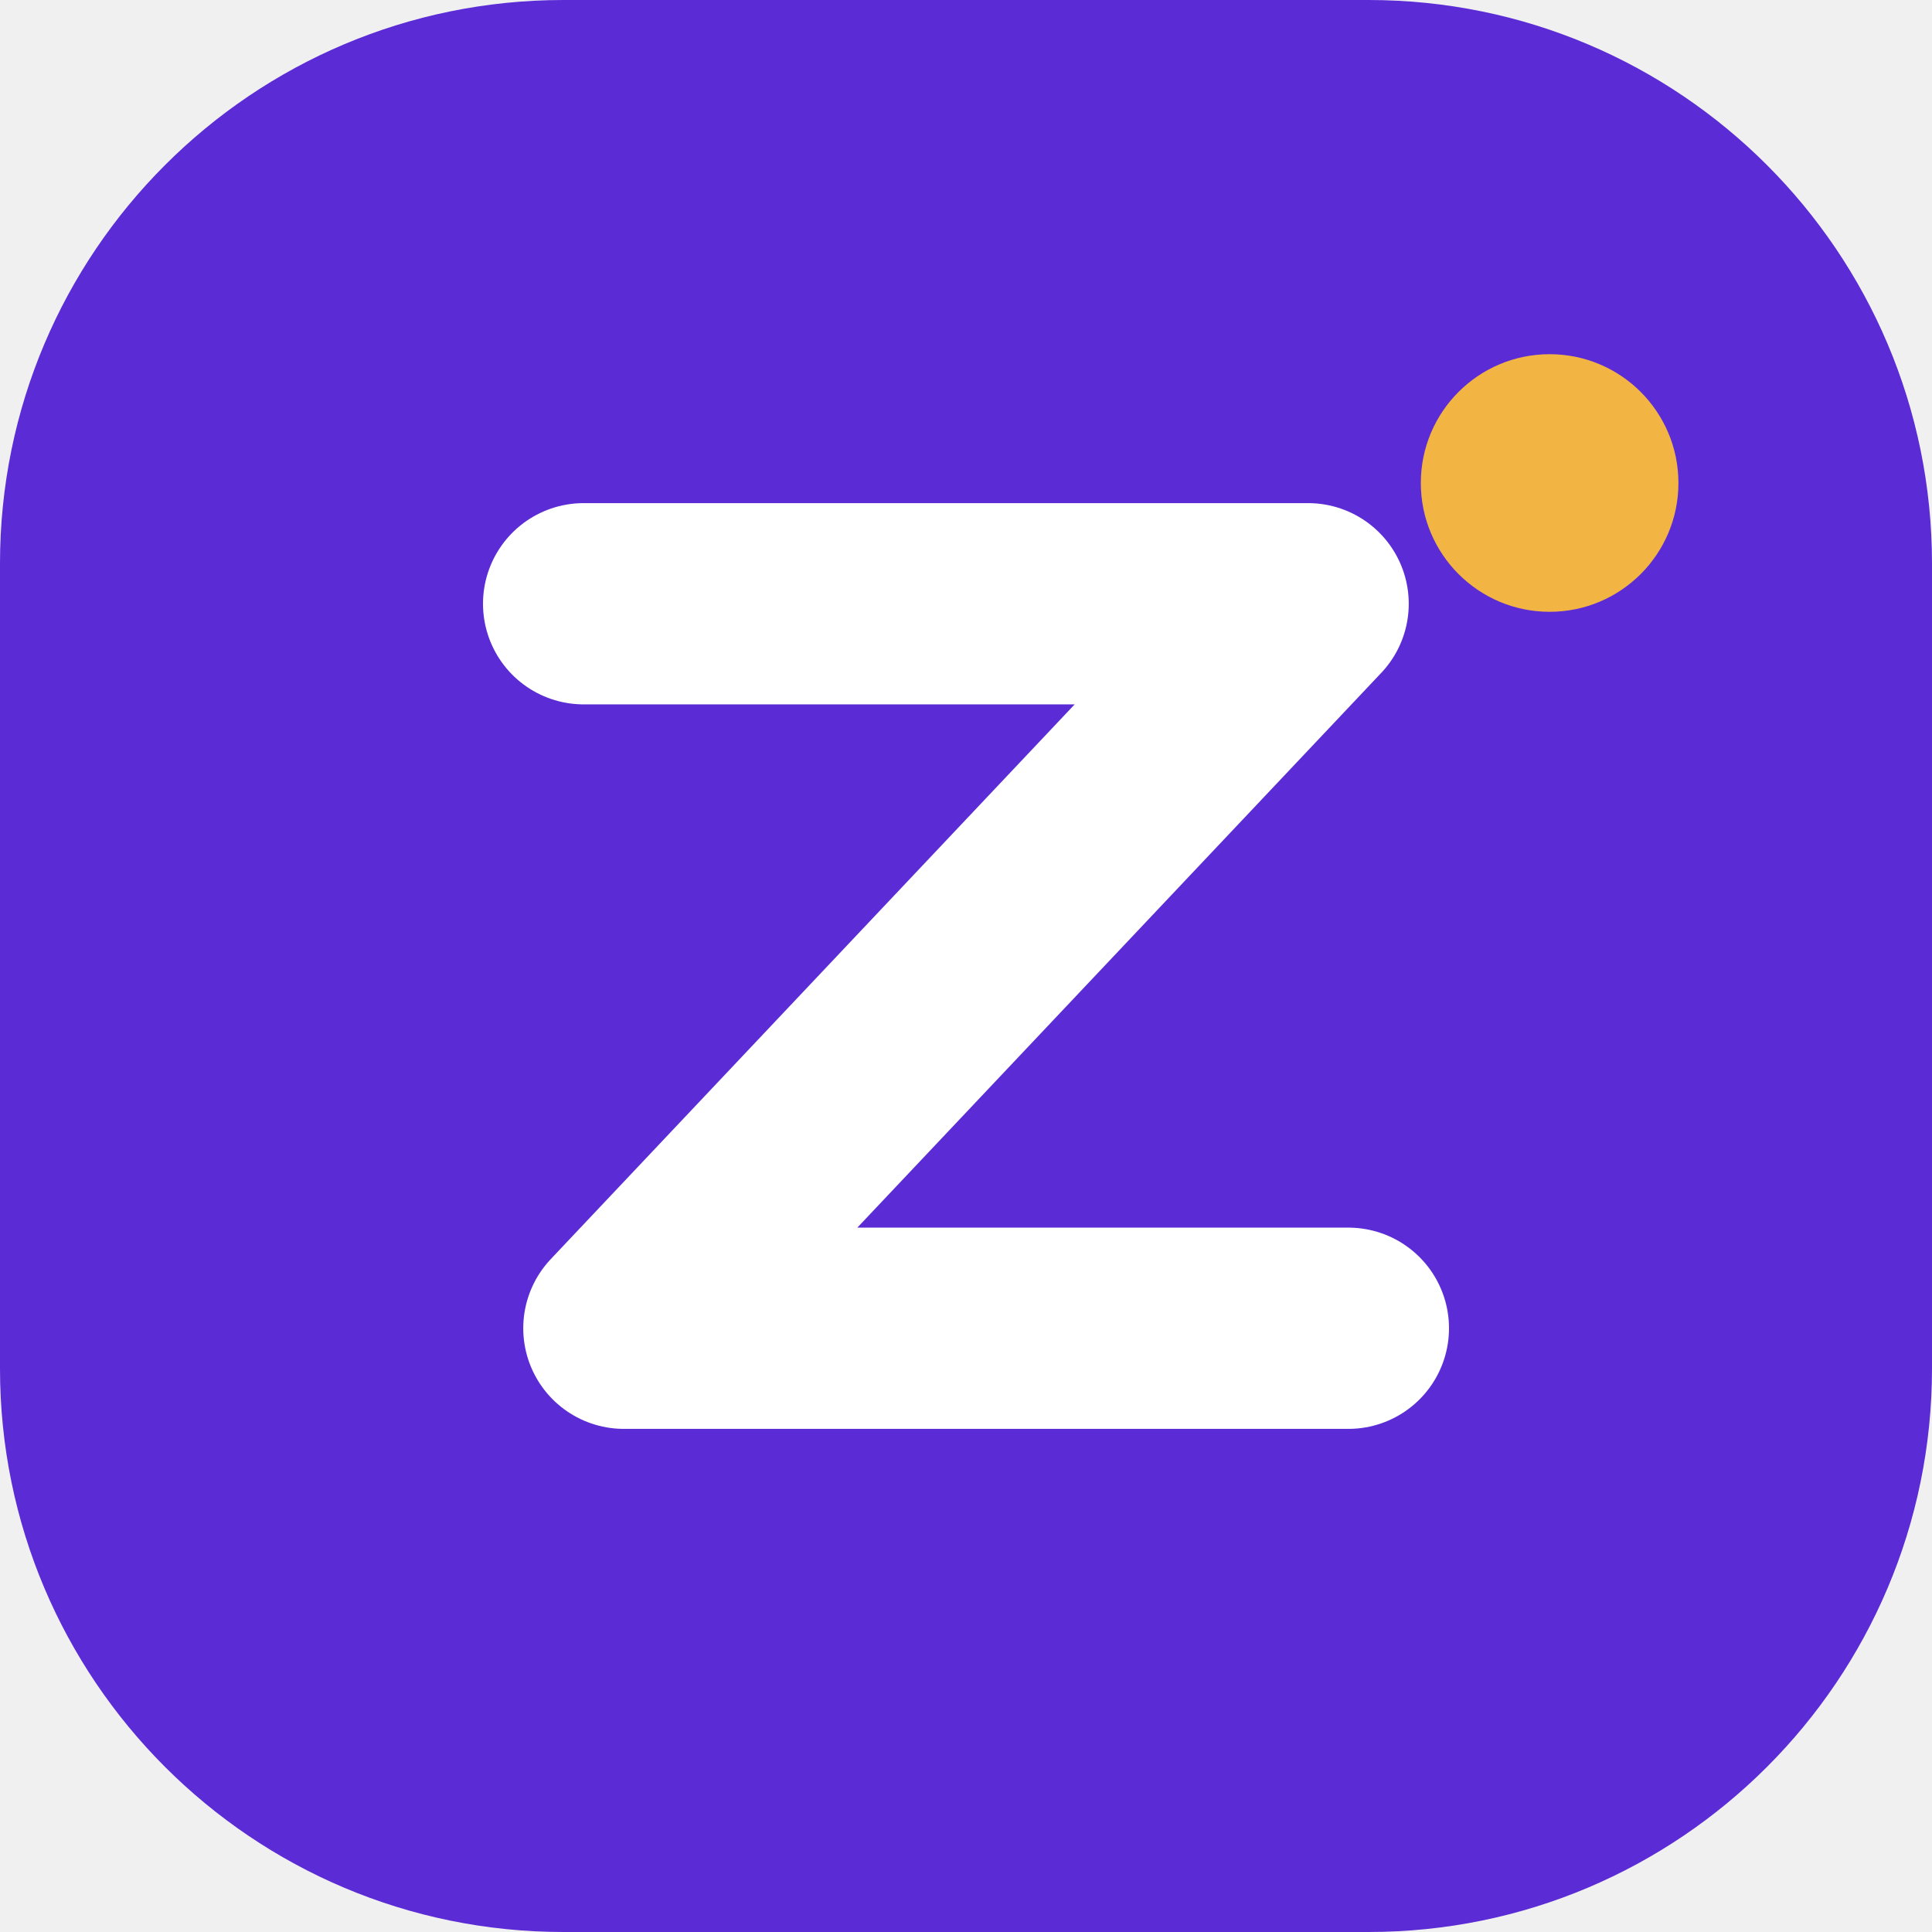
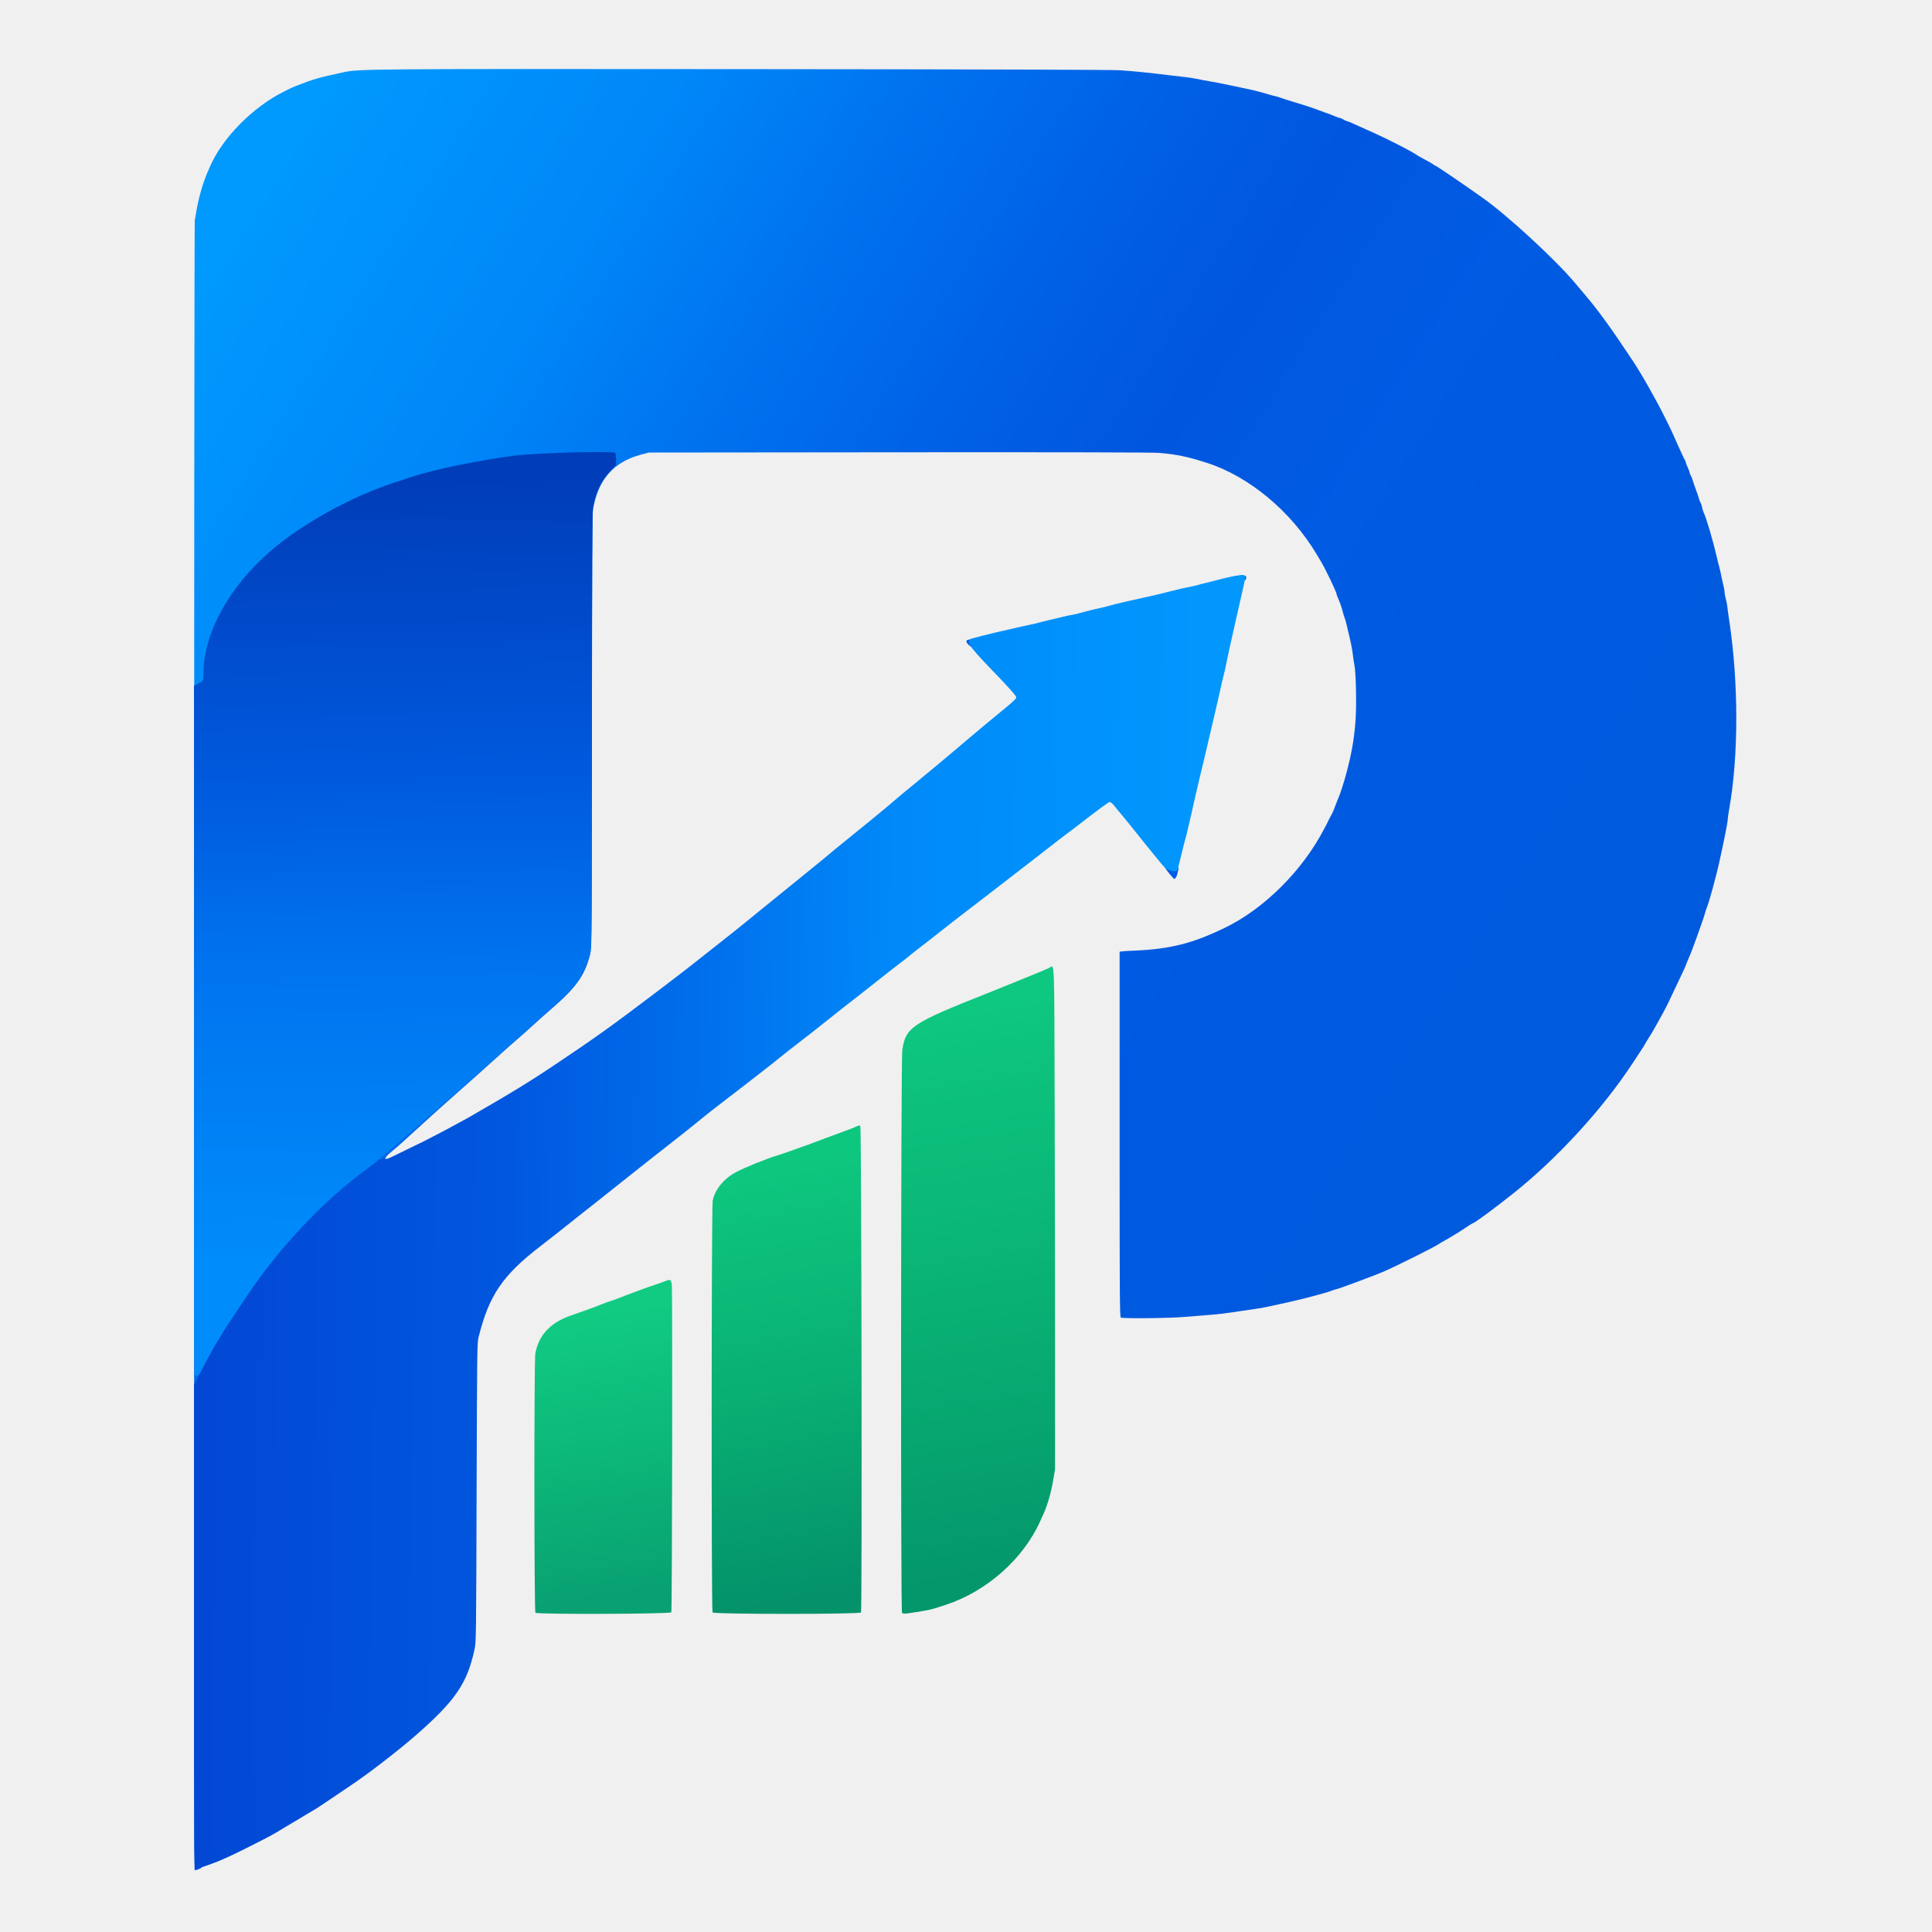
- <svg xmlns="http://www.w3.org/2000/svg" viewBox="0 0 48 48" role="img" aria-label="Pexerearn">
-   <rect width="48" height="48" rx="14" fill="#5B2BD6" />
-   <path d="M14.5 15h18L15.5 33h18" fill="none" stroke="#FFFFFF" stroke-width="5" stroke-linecap="round" stroke-linejoin="round" />
-   <circle cx="38.5" cy="12" r="3.2" fill="#F2B544" />
+ <svg xmlns="http://www.w3.org/2000/svg" viewBox="356 200 610 610" role="img" aria-label="Pexerearn">
+   <defs>
+     <linearGradient id="gradPBody" gradientUnits="userSpaceOnUse" x1="888.7" y1="482.5" x2="464.9" y2="217.9">
+       <stop offset="0.000" stop-color="#005ade" />
+       <stop offset="0.188" stop-color="#005adf" />
+       <stop offset="0.313" stop-color="#015be3" />
+       <stop offset="0.438" stop-color="#0156df" />
+       <stop offset="0.562" stop-color="#0062e6" />
+       <stop offset="0.687" stop-color="#0073ef" />
+       <stop offset="0.812" stop-color="#0087f8" />
+       <stop offset="1.000" stop-color="#0099fd" />
+     </linearGradient>
+     <linearGradient id="gradFold" gradientUnits="userSpaceOnUse" x1="474.6" y1="351.7" x2="479.1" y2="598.2">
+       <stop offset="0.000" stop-color="#003db9" />
+       <stop offset="0.375" stop-color="#0059dd" />
+       <stop offset="0.625" stop-color="#0074ef" />
+       <stop offset="1.000" stop-color="#008cfa" />
+     </linearGradient>
+     <linearGradient id="gradArrowRibbon" gradientUnits="userSpaceOnUse" x1="421.9" y1="587.3" x2="732.4" y2="591.3">
+       <stop offset="0.000" stop-color="#0248d5" />
+       <stop offset="0.300" stop-color="#0157de" />
+       <stop offset="0.500" stop-color="#006fec" />
+       <stop offset="0.700" stop-color="#008af9" />
+       <stop offset="1.000" stop-color="#0197fd" />
+     </linearGradient>
+     <linearGradient id="gradBar1" gradientUnits="userSpaceOnUse" x1="553.6" y1="705.0" x2="539.4" y2="614.7">
+       <stop offset="0.000" stop-color="#09a072" />
+       <stop offset="0.500" stop-color="#0cb778" />
+       <stop offset="1.000" stop-color="#11cb83" />
+     </linearGradient>
+     <linearGradient id="gradBar2" gradientUnits="userSpaceOnUse" x1="616.7" y1="703.4" x2="592.1" y2="569.0">
+       <stop offset="0.000" stop-color="#04926b" />
+       <stop offset="0.500" stop-color="#09b073" />
+       <stop offset="1.000" stop-color="#0ec77f" />
+     </linearGradient>
+     <linearGradient id="gradBar3" gradientUnits="userSpaceOnUse" x1="678.9" y1="695.5" x2="650.0" y2="520.3">
+       <stop offset="0.000" stop-color="#04976b" />
+       <stop offset="0.500" stop-color="#09b274" />
+       <stop offset="1.000" stop-color="#0ec780" />
+     </linearGradient>
+   </defs>
+   <g id="P_Body">
+     <path id="P_Body_Shape" fill="url(#gradPBody)" d="M417.42 790.33 C417.17 790.08 417.24 270.81 417.50 269.50 C417.62 268.88 417.84 267.59 418.01 266.62 C418.72 262.37 420.16 257.42 421.64 254.12 C421.82 253.71 422.15 252.98 422.35 252.50 C426.26 243.49 435.79 233.84 445.62 228.93 C446.45 228.52 447.41 228.04 447.75 227.87 C448.09 227.70 449.16 227.25 450.12 226.88 C455.22 224.91 456.56 224.53 464.25 222.86 C469.41 221.74 470.27 221.74 591.36 221.83 C668.23 221.89 706.95 222.01 709.68 222.19 C713.91 222.47 718.34 222.91 725.12 223.75 C727.33 224.02 729.74 224.30 730.50 224.37 C731.26 224.45 732.66 224.67 733.62 224.87 C735.25 225.20 736.44 225.42 740.00 226.04 C740.76 226.17 742.33 226.49 743.50 226.74 C744.67 226.99 746.81 227.44 748.25 227.74 C749.69 228.03 751.30 228.38 751.81 228.51 C754.25 229.13 754.98 229.33 756.38 229.76 C757.20 230.01 758.27 230.30 758.75 230.39 C759.23 230.49 759.96 230.71 760.37 230.88 C760.79 231.05 761.97 231.43 763.00 231.74 C764.03 232.04 765.38 232.46 766.00 232.66 C766.62 232.87 767.46 233.13 767.88 233.25 C768.86 233.53 770.84 234.21 772.25 234.75 C772.87 234.99 773.74 235.31 774.19 235.47 C774.63 235.62 775.37 235.88 775.81 236.03 C776.26 236.19 777.09 236.53 777.65 236.78 C778.22 237.04 778.84 237.25 779.03 237.25 C779.22 237.25 779.74 237.48 780.19 237.75 C780.64 238.03 781.13 238.25 781.27 238.25 C781.41 238.25 782.17 238.54 782.95 238.90 C783.74 239.25 784.77 239.72 785.25 239.93 C785.73 240.14 786.58 240.52 787.12 240.77 C787.67 241.02 788.91 241.58 789.88 242.01 C794.35 244.01 802.25 248.08 803.25 248.89 C803.46 249.05 804.64 249.73 805.88 250.38 C807.11 251.03 808.30 251.72 808.52 251.91 C808.74 252.10 808.99 252.25 809.09 252.25 C809.37 252.25 818.13 258.20 824.16 262.49 C832.04 268.08 847.04 281.91 853.19 289.23 C853.98 290.17 855.43 291.88 856.40 293.03 C860.61 297.99 864.54 303.40 871.31 313.59 C874.27 318.04 878.71 325.85 881.71 331.88 C883.54 335.54 884.01 336.55 886.37 341.88 C887.17 343.66 887.91 345.23 888.03 345.36 C888.15 345.49 888.25 345.74 888.25 345.92 C888.25 346.09 888.53 346.85 888.88 347.60 C889.22 348.35 889.50 349.12 889.50 349.30 C889.50 349.49 889.65 349.86 889.84 350.13 C890.02 350.40 890.29 351.07 890.44 351.62 C890.59 352.18 891.02 353.41 891.38 354.38 C891.75 355.34 892.21 356.67 892.39 357.34 C892.58 358.01 892.84 358.69 892.97 358.84 C893.10 359.00 893.29 359.57 893.39 360.12 C893.49 360.68 893.71 361.41 893.88 361.75 C894.70 363.37 896.86 370.70 898.02 375.75 C898.32 377.06 898.71 378.63 898.89 379.25 C899.07 379.87 899.34 381.05 899.48 381.88 C899.63 382.70 899.92 383.99 900.12 384.74 C900.33 385.49 900.50 386.46 900.50 386.88 C900.50 387.31 900.66 388.21 900.85 388.89 C901.05 389.57 901.28 390.74 901.37 391.50 C901.45 392.26 901.73 394.28 901.99 396.00 C904.95 415.70 904.95 438.57 901.98 455.38 C901.72 456.89 901.50 458.41 901.50 458.75 C901.51 459.59 900.42 465.05 898.75 472.62 C897.85 476.69 895.50 485.26 894.97 486.38 C894.84 486.65 894.58 487.44 894.39 488.12 C894.02 489.43 892.93 492.62 891.83 495.62 C891.47 496.59 890.96 497.99 890.68 498.75 C890.08 500.40 890.00 500.62 889.01 502.92 C888.59 503.90 888.25 504.77 888.25 504.84 C888.25 504.96 887.31 506.98 884.62 512.62 C884.03 513.86 883.21 515.61 882.78 516.50 C882.06 518.02 880.56 520.84 879.25 523.12 C878.94 523.67 878.39 524.63 878.05 525.25 C877.70 525.87 876.93 527.14 876.33 528.07 C875.74 528.99 875.25 529.81 875.25 529.87 C875.25 529.93 874.82 530.63 874.29 531.43 C873.76 532.22 872.44 534.22 871.36 535.87 C862.00 550.12 847.76 565.66 834.00 576.64 C827.80 581.59 821.46 586.25 820.93 586.25 C820.84 586.25 819.89 586.85 818.81 587.59 C817.73 588.32 816.01 589.42 814.98 590.02 C813.96 590.63 812.90 591.26 812.62 591.42 C812.35 591.59 811.84 591.87 811.50 592.04 C811.16 592.21 810.71 592.48 810.50 592.65 C809.48 593.48 795.65 600.37 792.31 601.72 C790.17 602.59 788.68 603.16 787.75 603.49 C787.27 603.66 786.31 604.02 785.62 604.30 C784.94 604.57 783.92 604.95 783.38 605.14 C782.83 605.33 781.59 605.78 780.62 606.14 C779.66 606.50 778.42 606.92 777.88 607.06 C777.33 607.20 776.48 607.47 776.00 607.67 C775.52 607.86 774.51 608.18 773.75 608.37 C772.99 608.57 771.53 608.97 770.50 609.26 C769.47 609.55 768.12 609.90 767.50 610.04 C766.88 610.18 765.53 610.50 764.50 610.75 C763.47 611.01 761.50 611.45 760.12 611.74 C758.75 612.02 756.89 612.43 756.00 612.63 C755.11 612.84 753.59 613.11 752.62 613.23 C751.66 613.36 749.75 613.64 748.38 613.85 C743.35 614.64 740.30 615.01 736.75 615.25 C734.76 615.39 731.94 615.62 730.50 615.76 C726.16 616.20 710.33 616.38 709.88 616.00 C709.54 615.72 709.50 609.28 709.50 558.10 L709.50 500.51 L710.06 500.40 C710.37 500.33 712.20 500.22 714.12 500.14 C725.48 499.66 732.49 497.90 742.75 492.93 C755.13 486.94 767.26 474.86 774.05 461.75 C774.30 461.27 774.61 460.71 774.73 460.50 C774.85 460.29 775.07 459.84 775.22 459.50 C775.37 459.16 775.59 458.71 775.71 458.50 C775.83 458.29 776.05 457.87 776.21 457.56 C776.37 457.25 776.61 456.80 776.74 456.56 C776.87 456.32 777.26 455.34 777.62 454.38 C777.97 453.41 778.42 452.29 778.61 451.88 C779.14 450.71 780.52 446.40 781.13 444.00 C781.32 443.24 781.59 442.18 781.73 441.62 C782.97 436.76 783.71 432.00 784.03 426.75 C784.33 421.84 784.11 412.34 783.64 410.02 C783.46 409.12 783.23 407.64 783.15 406.75 C783.00 405.27 782.38 402.16 781.72 399.62 C781.58 399.07 781.34 398.06 781.20 397.38 C781.06 396.69 780.79 395.73 780.60 395.25 C780.41 394.77 780.15 393.93 780.02 393.38 C779.72 392.09 779.05 390.15 778.46 388.85 C778.21 388.28 778.00 387.72 778.00 387.59 C778.00 386.98 774.64 379.93 773.17 377.46 C772.87 376.96 772.20 375.83 771.68 374.96 C763.63 361.46 750.38 350.42 737.12 346.16 C730.87 344.16 727.73 343.50 722.03 342.99 C720.09 342.82 692.98 342.76 640.00 342.80 L560.88 342.88 L558.32 343.56 C549.72 345.85 544.85 351.45 543.23 360.89 C543.00 362.20 542.92 379.38 542.89 430.88 C542.86 495.97 542.84 499.21 542.40 501.00 C540.73 507.91 538.05 511.70 529.87 518.74 C528.36 520.04 525.83 522.29 524.25 523.74 C522.67 525.19 520.20 527.39 518.76 528.63 C517.33 529.86 515.30 531.66 514.25 532.62 C511.96 534.73 503.00 542.73 497.07 547.96 C494.70 550.05 491.04 553.35 488.94 555.30 C484.29 559.60 481.35 562.22 479.31 563.88 C477.53 565.32 477.13 566.43 478.50 566.12 C478.91 566.03 479.25 566.06 479.25 566.19 C479.25 566.63 478.08 567.50 477.26 567.66 C476.27 567.86 469.18 572.98 465.26 576.33 C454.69 585.35 444.04 597.36 435.90 609.42 C427.95 621.20 425.27 625.61 421.04 633.83 L419.00 637.79 L419.00 713.31 C419.00 782.26 419.03 788.87 419.40 789.28 C419.78 789.69 419.74 789.75 418.87 790.11 C417.83 790.55 417.66 790.57 417.42 790.33 Z M487.83 562.09 C487.65 561.62 488.34 561.00 489.03 561.00 C489.27 561.00 489.54 560.89 489.62 560.75 C489.89 560.33 490.50 560.47 490.50 560.96 C490.50 562.09 488.20 563.07 487.83 562.09 Z M725.14 475.76 C723.38 473.57 723.38 473.39 725.06 473.61 C728.29 474.03 728.29 474.03 728.11 474.47 C728.01 474.69 727.85 475.29 727.75 475.81 C727.57 476.75 727.11 477.50 726.73 477.50 C726.62 477.50 725.90 476.72 725.14 475.76 Z M661.91 403.68 C660.82 402.60 660.85 402.11 662.04 401.94 C662.50 401.88 664.00 401.52 665.38 401.14 C666.75 400.76 668.55 400.30 669.38 400.10 C670.20 399.91 671.83 399.53 673.00 399.25 C674.17 398.97 675.74 398.63 676.50 398.48 C677.82 398.22 679.55 397.82 683.38 396.88 C685.89 396.27 687.83 395.81 690.25 395.28 C691.42 395.02 692.69 394.69 693.08 394.53 C693.47 394.38 694.08 394.25 694.45 394.25 C694.82 394.25 695.91 394.04 696.88 393.77 C699.88 392.96 702.59 392.28 703.50 392.12 C703.98 392.03 704.88 391.82 705.50 391.64 C707.56 391.05 710.60 390.29 713.12 389.75 C714.50 389.45 716.30 389.04 717.12 388.84 C717.95 388.64 719.24 388.37 720.00 388.23 C720.76 388.10 721.88 387.83 722.50 387.63 C723.68 387.26 726.08 386.67 728.62 386.13 C729.45 385.96 730.63 385.69 731.25 385.54 C731.87 385.39 733.16 385.08 734.12 384.86 C738.10 383.93 738.73 383.77 741.12 383.12 C746.70 381.61 749.33 381.29 749.45 382.13 C749.58 383.04 748.97 383.57 748.14 383.26 C747.56 383.04 747.24 383.07 746.53 383.40 C746.03 383.64 745.06 383.82 744.26 383.82 C743.36 383.81 742.72 383.94 742.43 384.20 C742.19 384.41 741.35 384.63 740.56 384.70 C739.77 384.76 738.96 384.95 738.75 385.13 C738.21 385.58 737.32 385.81 736.15 385.79 C735.59 385.79 734.96 385.94 734.75 386.13 C734.23 386.59 732.32 387.00 731.45 386.83 C730.98 386.73 730.58 386.82 730.30 387.08 C729.76 387.57 728.00 387.98 727.14 387.81 C726.74 387.74 726.31 387.84 726.05 388.08 C725.53 388.55 723.68 389.00 722.99 388.82 C722.71 388.75 722.29 388.86 722.05 389.08 C721.51 389.57 719.53 390.03 718.79 389.83 C718.46 389.75 718.06 389.84 717.80 390.08 C717.30 390.53 715.53 390.99 714.23 390.99 C713.73 391.00 712.96 391.18 712.51 391.41 C712.04 391.64 711.11 391.81 710.35 391.80 C709.61 391.80 708.94 391.90 708.85 392.04 C708.60 392.44 707.44 392.80 706.38 392.79 C705.83 392.78 705.21 392.94 705.00 393.13 C704.50 393.58 702.71 393.97 701.89 393.81 C701.50 393.74 701.06 393.84 700.80 394.07 C700.23 394.58 698.71 394.97 697.90 394.82 C697.49 394.74 697.06 394.84 696.80 395.07 C696.21 395.60 694.40 396.05 693.62 395.85 C693.20 395.75 692.83 395.82 692.55 396.08 C692.07 396.51 690.29 396.98 689.10 396.99 C688.68 397.00 687.95 397.19 687.50 397.41 C687.04 397.64 686.15 397.82 685.52 397.81 C684.89 397.80 684.21 397.94 684.00 398.12 C683.44 398.61 681.79 399.00 680.96 398.83 C680.49 398.74 680.09 398.82 679.81 399.07 C679.25 399.57 677.64 400.00 676.35 400.00 C675.79 400.00 674.98 400.17 674.56 400.38 C674.13 400.60 673.19 400.83 672.45 400.91 C671.72 400.98 670.73 401.22 670.25 401.44 C669.77 401.66 668.85 401.82 668.21 401.81 C667.47 401.79 666.93 401.91 666.74 402.13 C666.43 402.51 664.92 402.89 664.19 402.78 C663.87 402.74 663.75 402.89 663.75 403.32 C663.75 404.58 662.98 404.73 661.91 403.68 Z" />
+   </g>
+   <g id="P_Fold">
+     <path id="P_Fold_Shape" fill="url(#gradFold)" d="M417.69 634.31 C417.27 634.22 417.25 628.83 417.25 525.36 L417.25 416.51 L418.56 415.85 C420.24 415.00 420.24 415.00 420.25 412.62 C420.28 399.91 428.28 385.33 441.48 373.93 C451.41 365.36 467.03 356.74 480.56 352.36 C482.52 351.73 485.25 350.83 486.62 350.37 C492.91 348.26 507.59 345.25 518.25 343.89 C525.53 342.96 549.82 342.32 550.28 343.05 C550.40 343.23 550.49 344.14 550.50 345.07 L550.50 346.77 L548.93 348.45 C545.58 352.02 544.15 355.01 543.23 360.39 C543.00 361.70 542.92 378.69 542.89 430.38 C542.85 505.97 542.99 499.70 541.32 504.00 C539.15 509.59 536.92 512.40 529.75 518.58 C528.31 519.83 525.77 522.10 524.11 523.61 C522.45 525.13 519.43 527.84 517.40 529.62 C515.37 531.41 512.90 533.61 511.90 534.50 C497.38 547.48 474.70 567.04 471.29 569.54 C458.22 579.09 444.36 593.79 434.15 608.92 C426.50 620.25 422.94 626.04 420.10 631.80 C418.94 634.15 418.60 634.50 417.69 634.31 Z" />
+   </g>
+   <g id="Arrow_Ribbon">
+     <path id="Arrow_Ribbon_Shape" fill="url(#gradArrowRibbon)" d="M417.69 789.83 C417.27 789.72 417.25 785.87 417.25 713.50 L417.25 637.29 L419.29 633.33 C423.52 625.11 426.20 620.70 434.15 608.92 C444.38 593.76 458.23 579.08 471.34 569.50 C473.62 567.84 475.55 566.37 475.63 566.24 C475.71 566.11 476.35 566.00 477.04 566.00 C478.01 566.00 478.74 565.78 480.21 565.02 C481.26 564.49 483.70 563.30 485.62 562.38 C487.55 561.47 489.29 560.62 489.50 560.50 C489.71 560.37 491.06 559.68 492.50 558.96 C493.94 558.23 495.86 557.23 496.75 556.74 C497.64 556.24 499.44 555.27 500.75 554.58 C502.06 553.89 503.48 553.11 503.92 552.85 C504.35 552.59 505.87 551.71 507.29 550.89 C516.81 545.43 523.41 541.39 529.75 537.15 C544.04 527.61 548.96 524.08 564.72 512.12 C571.35 507.08 573.49 505.42 578.25 501.64 C581.21 499.30 584.28 496.87 585.07 496.25 C587.17 494.62 589.48 492.76 593.54 489.45 C599.79 484.36 606.07 479.26 611.30 475.02 C614.09 472.77 617.05 470.34 617.88 469.63 C618.70 468.92 621.12 466.93 623.25 465.22 C628.87 460.69 634.40 456.17 636.14 454.68 C640.12 451.27 642.15 449.56 643.05 448.88 C643.59 448.46 644.84 447.43 645.83 446.59 C646.82 445.75 648.37 444.45 649.29 443.72 C650.94 442.39 659.94 434.83 662.86 432.32 C664.43 430.97 669.89 426.43 674.33 422.79 C675.89 421.50 676.88 420.52 676.88 420.23 C676.88 419.71 674.78 417.34 669.50 411.87 C661.46 403.56 660.62 402.17 663.19 401.51 C663.84 401.34 665.16 401.00 666.12 400.74 C668.22 400.20 671.26 399.47 674.50 398.75 C675.81 398.46 677.61 398.04 678.50 397.83 C679.39 397.62 680.67 397.35 681.34 397.23 C682.01 397.12 683.08 396.86 683.72 396.67 C684.35 396.48 686.00 396.06 687.38 395.75 C688.75 395.44 690.49 395.02 691.25 394.83 C692.01 394.63 693.19 394.38 693.89 394.26 C694.58 394.15 695.76 393.88 696.51 393.67 C698.69 393.06 701.80 392.28 702.75 392.12 C703.23 392.03 704.13 391.82 704.75 391.64 C706.81 391.05 709.85 390.29 712.38 389.75 C713.75 389.45 715.61 389.04 716.50 388.83 C717.39 388.62 718.80 388.31 719.62 388.13 C721.03 387.83 722.41 387.50 725.75 386.64 C728.28 385.99 730.61 385.46 732.42 385.13 C733.41 384.94 734.33 384.73 734.46 384.65 C734.59 384.57 735.41 384.35 736.29 384.15 C737.16 383.96 739.00 383.50 740.38 383.12 C743.26 382.34 746.12 381.74 747.79 381.57 C749.25 381.43 749.38 381.73 748.87 384.00 C748.66 384.89 748.28 386.58 748.02 387.75 C747.76 388.92 746.85 392.91 746.01 396.62 C744.31 404.09 743.37 408.42 742.98 410.50 C742.83 411.26 742.56 412.44 742.37 413.12 C742.18 413.81 741.73 415.73 741.37 417.38 C741.02 419.02 740.51 421.27 740.24 422.38 C739.66 424.83 737.72 433.10 736.24 439.50 C735.93 440.81 735.26 443.62 734.73 445.75 C734.21 447.88 733.49 450.98 733.13 452.62 C732.78 454.27 732.33 456.30 732.13 457.12 C731.93 457.95 731.47 459.92 731.11 461.50 C730.75 463.08 730.35 464.66 730.23 465.00 C730.11 465.34 729.55 467.54 728.99 469.88 C728.43 472.21 727.92 474.31 727.85 474.54 C727.66 475.18 726.69 475.28 725.29 474.81 C724.19 474.43 723.78 474.08 722.19 472.12 C721.18 470.89 719.12 468.36 717.61 466.50 C716.10 464.64 714.16 462.23 713.30 461.12 C712.45 460.02 711.15 458.44 710.43 457.60 C709.71 456.76 708.63 455.44 708.03 454.66 C707.31 453.74 706.74 453.25 706.40 453.25 C705.94 453.26 703.85 454.79 695.54 461.21 C694.53 461.99 693.39 462.85 693.00 463.12 C692.61 463.40 691.21 464.47 689.88 465.50 C688.56 466.53 686.54 468.11 685.38 469.00 C684.23 469.89 682.24 471.44 680.96 472.43 C679.67 473.43 676.98 475.51 674.97 477.06 C672.96 478.61 670.09 480.82 668.60 481.98 C667.10 483.14 664.69 484.99 663.25 486.09 C658.46 489.75 655.99 491.67 649.78 496.58 C648.59 497.51 647.01 498.74 646.25 499.31 C645.49 499.88 644.31 500.81 643.62 501.39 C642.94 501.97 641.59 503.04 640.62 503.76 C637.95 505.79 635.38 507.80 632.62 510.01 C631.25 511.11 629.11 512.80 627.88 513.75 C624.18 516.60 619.86 520.01 612.92 525.55 C611.93 526.34 609.55 528.19 607.62 529.66 C605.70 531.13 603.51 532.86 602.75 533.49 C601.60 534.46 599.00 536.51 591.92 542.00 C589.73 543.70 582.53 549.25 581.37 550.12 C580.64 550.67 578.67 552.25 577.00 553.62 C574.22 555.90 571.06 558.41 565.25 562.94 C564.08 563.85 561.83 565.62 560.25 566.87 C553.89 571.91 548.37 576.29 544.50 579.38 C542.26 581.16 539.34 583.47 538.02 584.49 C536.70 585.52 534.61 587.18 533.38 588.19 C532.14 589.19 529.08 591.58 526.59 593.50 C514.69 602.64 510.37 609.01 507.09 622.25 C506.65 624.03 506.62 626.42 506.48 671.25 C506.34 717.54 506.33 718.42 505.83 720.75 C503.49 731.59 499.74 737.04 487.00 748.14 C481.56 752.87 472.61 759.78 467.08 763.50 C466.37 763.98 463.58 765.87 460.88 767.69 C458.18 769.51 455.95 771.00 455.91 771.00 C455.87 771.00 454.55 771.78 452.98 772.74 C451.41 773.70 449.34 774.94 448.38 775.50 C447.41 776.06 446.41 776.66 446.14 776.82 C444.02 778.14 442.89 778.81 441.38 779.63 C438.55 781.16 430.78 785.06 428.75 785.97 C427.72 786.43 426.31 787.06 425.62 787.37 C424.23 788.01 418.56 790.02 418.30 789.97 C418.20 789.96 417.93 789.89 417.69 789.83 Z" />
+   </g>
+   <g id="Growth_Bars">
+     <path id="Bar_1" fill="url(#gradBar1)" d="M525.05 709.20 C524.64 708.79 524.61 629.59 525.02 627.36 C526.09 621.50 529.81 617.55 536.38 615.30 C540.57 613.86 544.15 612.56 545.77 611.88 C546.65 611.52 547.88 611.06 548.50 610.88 C549.12 610.69 550.24 610.30 551.00 610.00 C554.71 608.53 560.07 606.55 562.88 605.62 C564.25 605.16 565.79 604.61 566.30 604.40 C567.59 603.85 567.91 604.06 568.11 605.58 C568.37 607.52 568.22 708.55 567.96 709.06 C567.67 709.62 525.61 709.76 525.05 709.20 Z" />
+     <path id="Bar_2" fill="url(#gradBar2)" d="M580.98 709.10 C580.57 708.61 580.62 581.30 581.02 579.14 C581.69 575.61 584.51 572.15 588.40 570.08 C591.25 568.57 598.13 565.79 601.25 564.87 C601.87 564.69 604.29 563.87 606.62 563.04 C611.11 561.44 612.44 560.95 616.88 559.27 C618.39 558.69 620.98 557.74 622.62 557.15 C624.27 556.56 626.00 555.88 626.46 555.65 C627.11 555.31 627.36 555.28 627.64 555.51 C628.01 555.82 628.22 708.15 627.85 709.10 C627.61 709.72 581.48 709.71 580.98 709.10 Z" />
+     <path id="Bar_3" fill="url(#gradBar3)" d="M640.79 709.17 C640.35 708.64 640.44 534.39 640.88 531.52 C641.98 524.31 643.82 523.09 667.62 513.65 C669.55 512.89 672.53 511.69 674.25 510.98 C678.01 509.43 683.70 507.11 685.25 506.49 C685.87 506.24 686.76 505.84 687.23 505.61 C689.02 504.70 688.86 500.74 689.00 549.78 C689.07 574.03 689.12 609.62 689.12 628.88 L689.12 663.88 L688.56 667.20 C687.86 671.27 686.74 675.18 685.49 677.94 C685.22 678.52 684.76 679.53 684.47 680.19 C679.22 692.05 667.70 702.33 654.88 706.61 C650.00 708.24 649.93 708.26 644.38 709.14 C641.59 709.58 641.13 709.59 640.79 709.17 Z" />
+   </g>
</svg>
